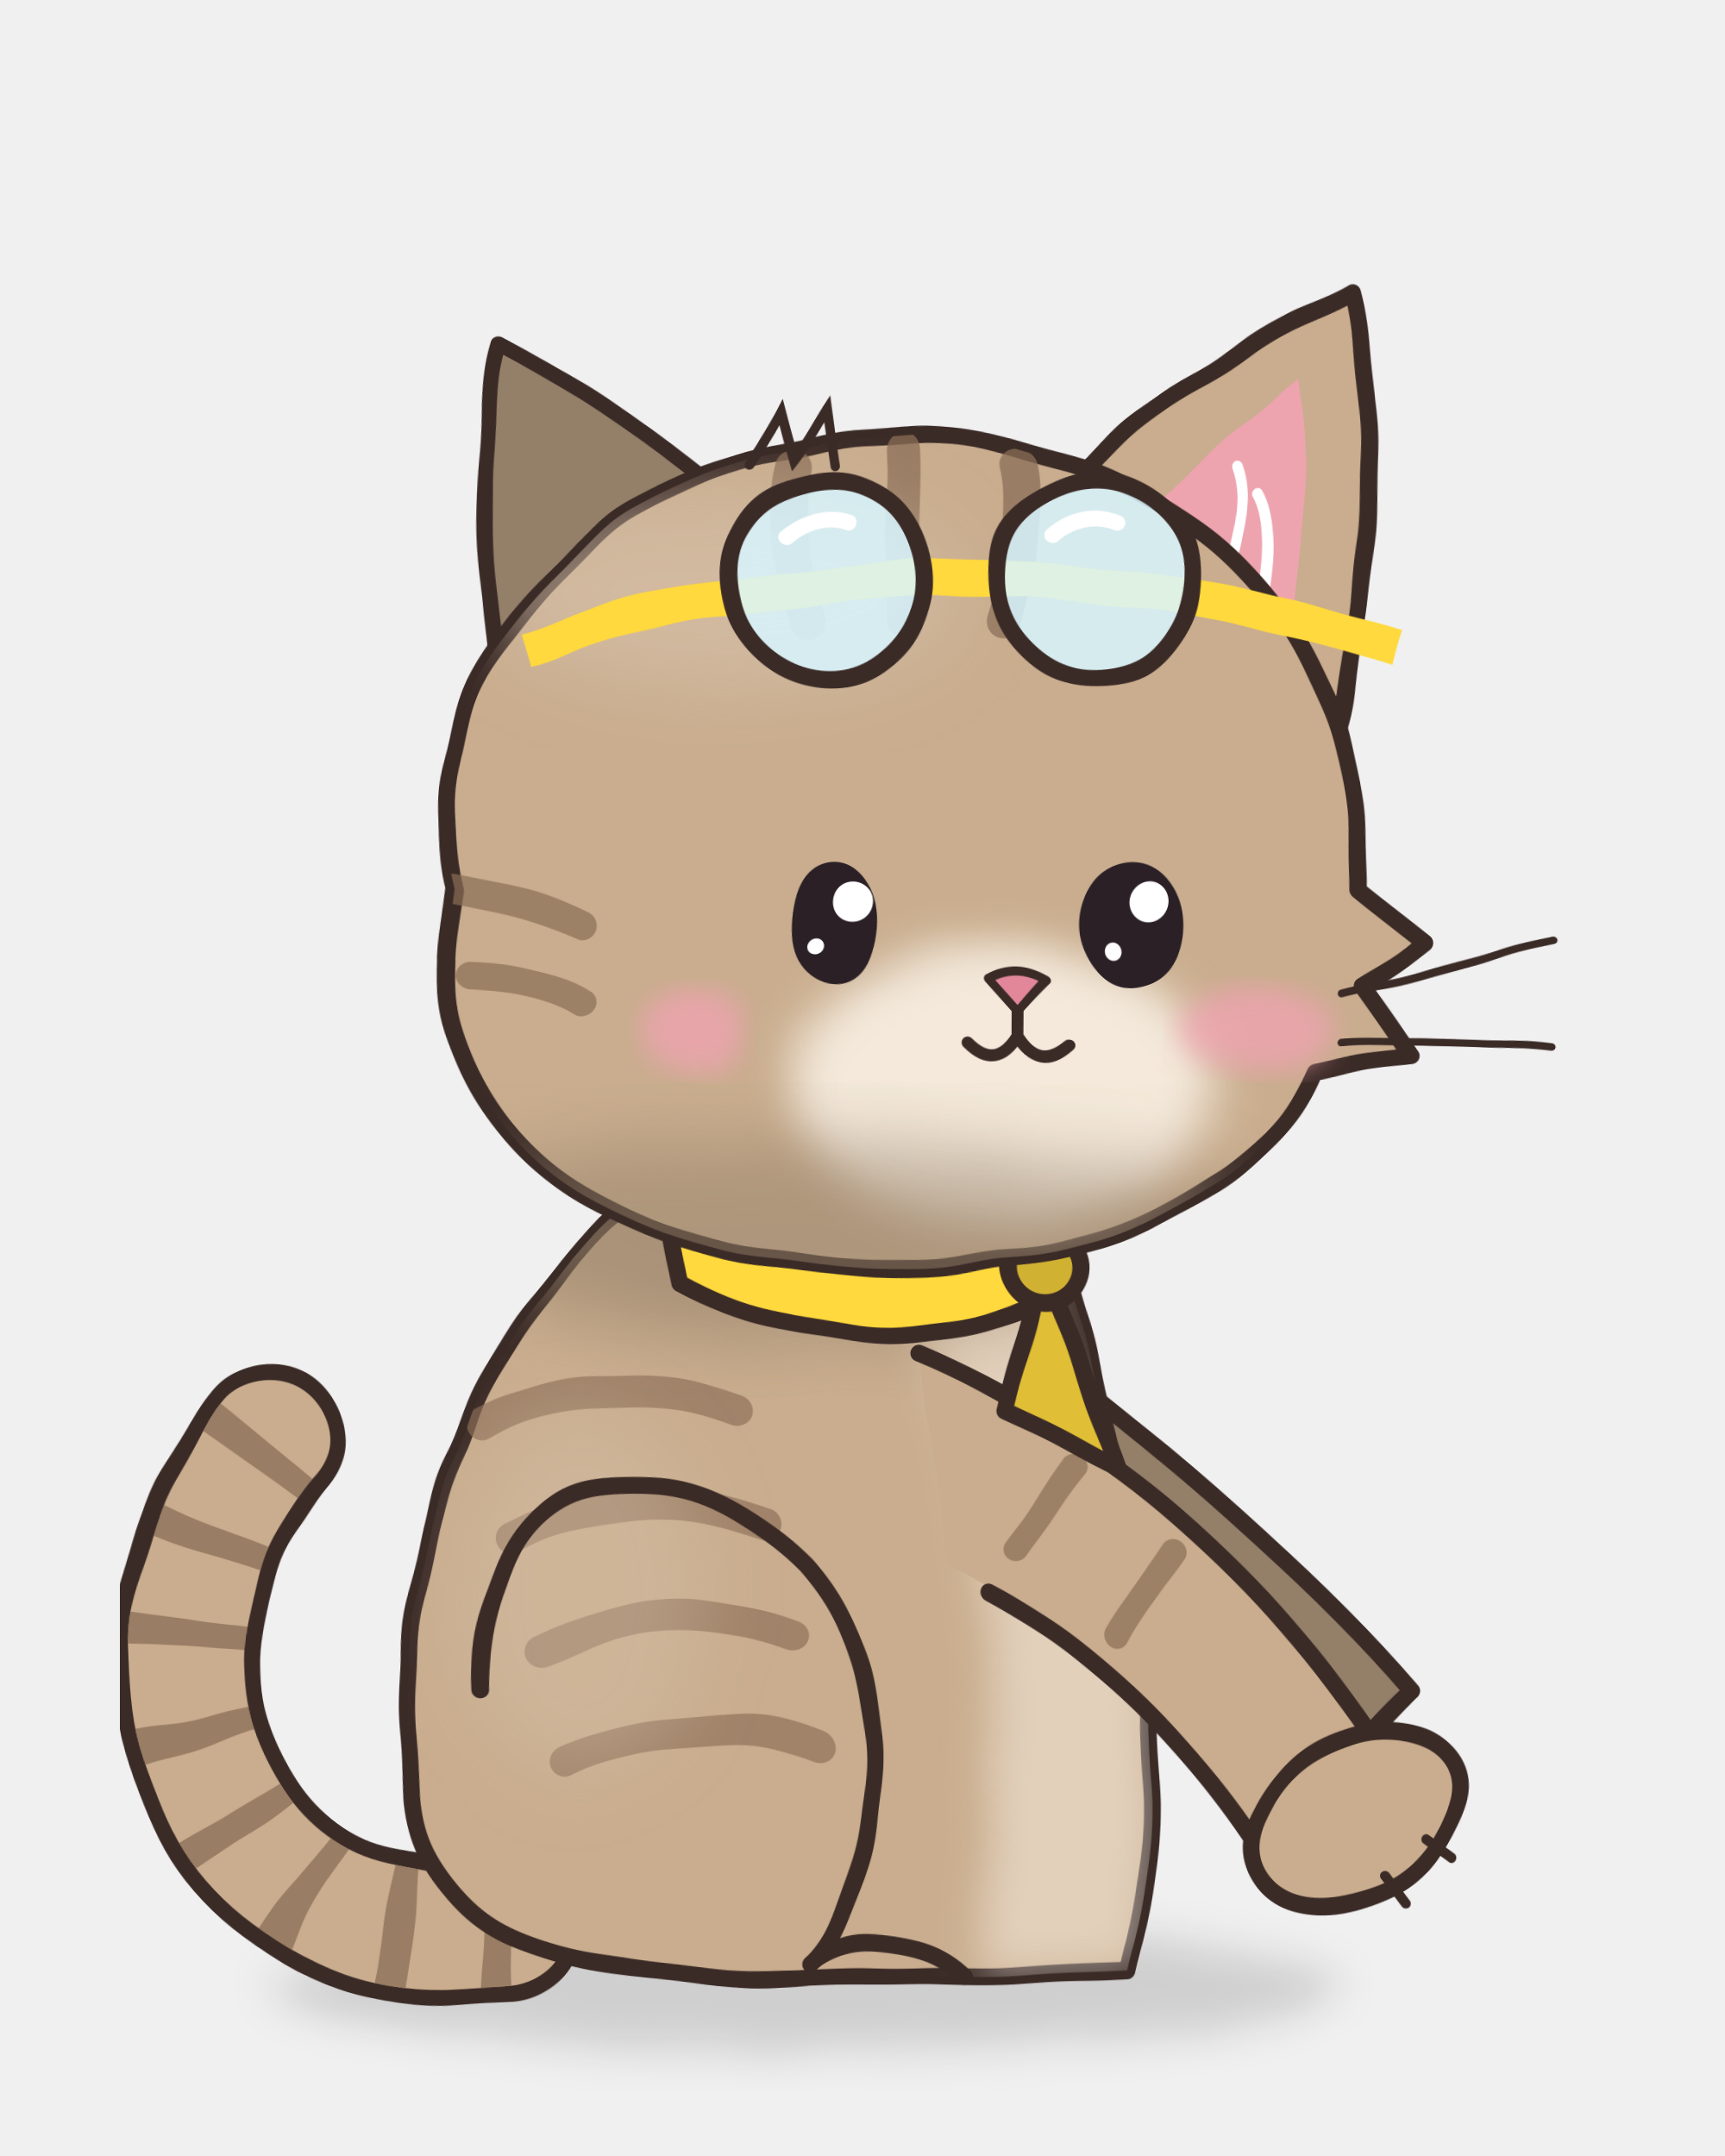
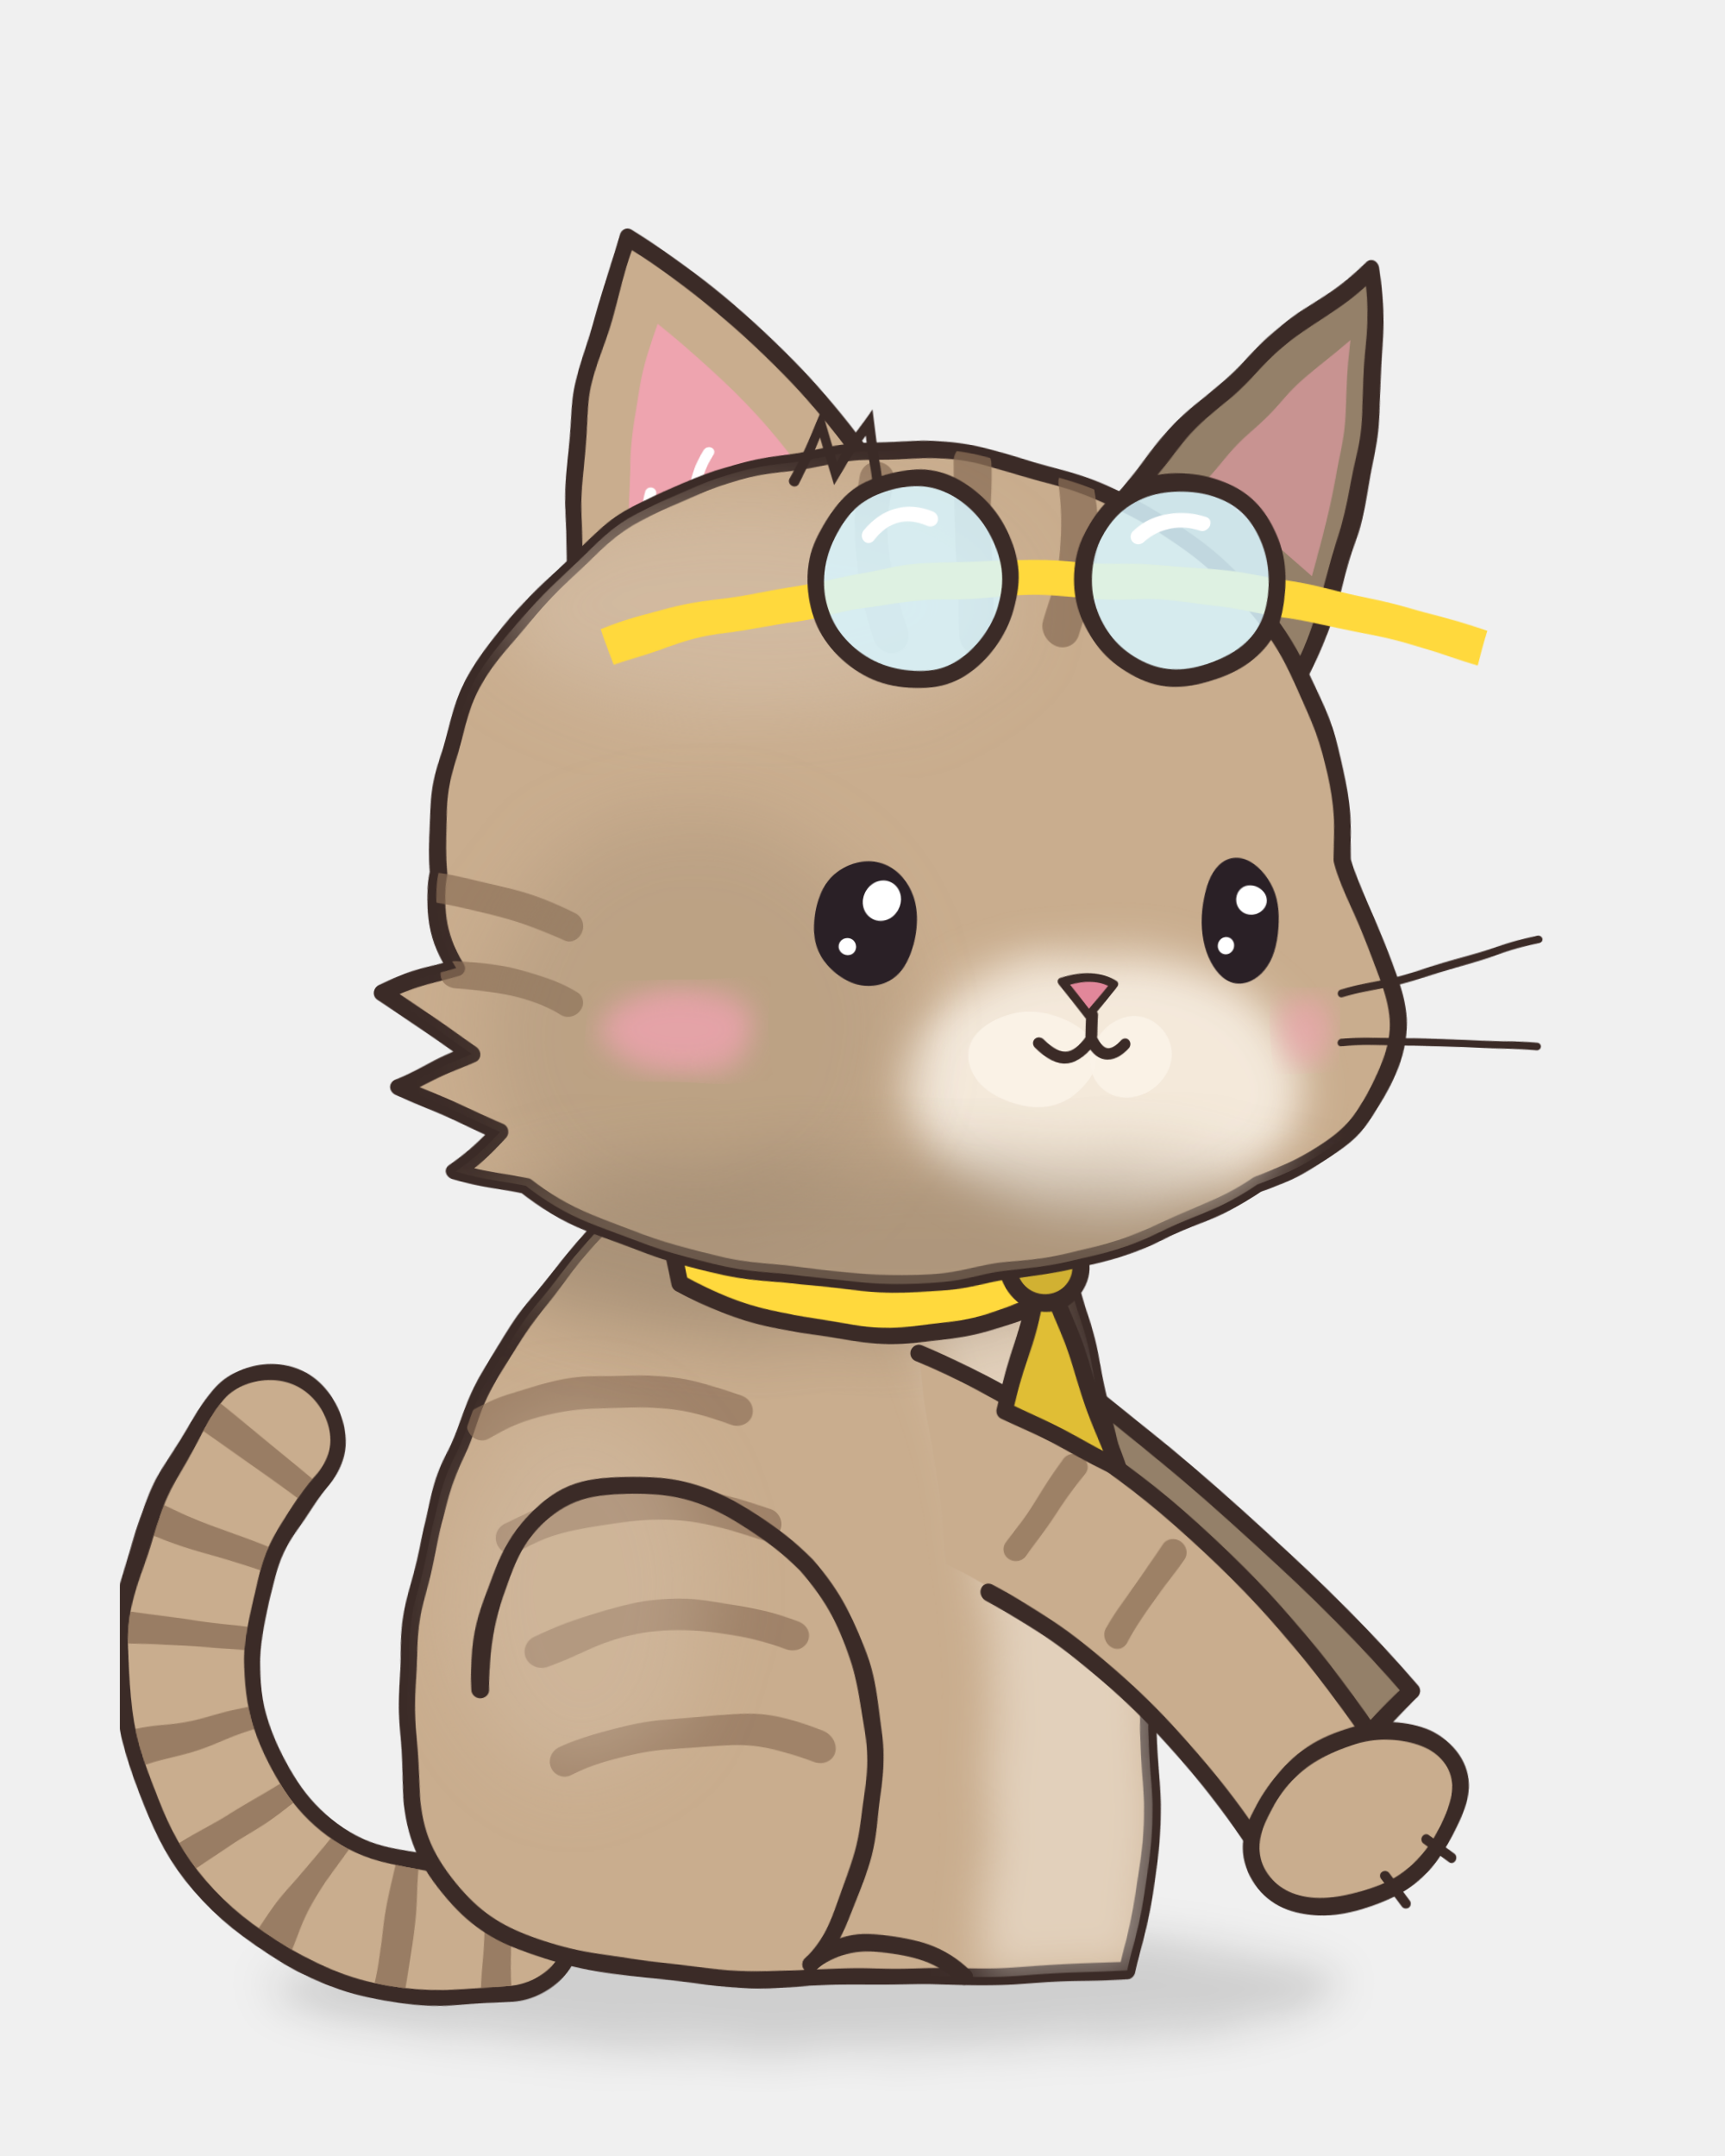
<svg xmlns="http://www.w3.org/2000/svg" viewBox="-104 -252 208 260">
  <defs>
    <filter id="ink" x="-5%" y="-5%" width="110%" height="110%">
      <feTurbulence type="fractalNoise" baseFrequency=".05" numOctaves="2" seed="3" result="n" />
      <feDisplacementMap in="SourceGraphic" in2="n" scale="2.2" />
    </filter>
    <filter id="pencil">
      <feTurbulence type="fractalNoise" baseFrequency="1.1 .35" numOctaves="2" seed="5" />
      <feColorMatrix values="0 0 0 0 .25  0 0 0 0 .2  0 0 0 0 .18  0 0 0 .22 -.02" />
      <feComposite in2="SourceGraphic" operator="in" />
    </filter>
    <filter id="blur1">
      <feGaussianBlur stdDeviation="1" />
    </filter>
    <filter id="blur2">
      <feGaussianBlur stdDeviation="2" />
    </filter>
    <filter id="blur3" x="-30%" y="-30%" width="160%" height="160%">
      <feGaussianBlur stdDeviation="3" />
    </filter>
    <filter id="blur4" x="-30%" y="-30%" width="160%" height="160%">
      <feGaussianBlur stdDeviation="5" />
    </filter>
  </defs>
  <g transform="translate(0 -150) scale(.85) translate(-120 -94)">
    <defs>
      <clipPath id="hsfrutigerwhitecalm">
-         <path d="M62 100 C56 62 88 36 126 36 C164 36 192 62 190 100 L200 108 L191 114 L198 124 L184 126 C174 146 150 154 124 154 C98 154 74 146 64 126 C60 118 60 108 62 100 Z" />
+         <path d="M60 98 C58 60 90 38 124 38 C160 38 188 60 188 96 C190 104 196 112 196 120 C196 130 188 138 176 142 C164 150 144 156 124 156 C102 156 82 150 72 142 L62 140 L68 134 L54 128 L64 123 L52 115 L62 111 C59 106 59 102 60 98 Z" />
      </clipPath>
      <clipPath id="bsfrutigerwhitecalm">
        <path d="M100 138 C68 150 52 194 56 228 C58 250 80 256 112 254 L158 254 C164 232 160 196 150 158 Z" />
      </clipPath>
    </defs>
    <g filter="url(#ink)">
      <ellipse cx="112" cy="256" rx="76" ry="9" fill="#000" opacity=".14" filter="url(#blur3)" />
      <path d="M70 248 C22 252 14 204 36 178" stroke="#3b2b27" stroke-width="21" fill="none" stroke-linecap="round" />
      <path d="M70 248 C22 252 14 204 36 178" stroke="#c9ad8e" stroke-width="16.5" fill="none" stroke-linecap="round" />
      <path d="M70 248 C22 252 14 204 36 178" stroke="#8a6d55" stroke-width="16.5" fill="none" stroke-dasharray="4 10" opacity=".75" />
      <path d="M150 170 C168 184 186 200 198 214 L186 226 C174 214 158 200 146 192 Z" stroke="#3b2b27" stroke-width="2.4" stroke-linejoin="round" stroke-linecap="round" fill="#948069" />
      <path d="M100 138 C68 150 52 194 56 228 C58 250 80 256 112 254 L158 254 C164 232 160 196 150 158 Z" stroke="#3b2b27" stroke-width="2.4" stroke-linejoin="round" stroke-linecap="round" fill="#c9ad8e" />
      <g clip-path="url(#bsfrutigerwhitecalm)">
        <path d="M126 140 C150 150 166 200 160 254 L136 254 C142 210 136 170 120 146Z" fill="#fbf3e8" opacity=".5" filter="url(#blur3)" />
        <path d="M66 176 q18 -8 36 -2" stroke="#8a6d55" stroke-width="4.5" fill="none" stroke-linecap="round" opacity=".65" />
        <path d="M70 192 q18 -8 36 -2" stroke="#8a6d55" stroke-width="4.5" fill="none" stroke-linecap="round" opacity=".65" />
        <path d="M74 208 q18 -8 36 -2" stroke="#8a6d55" stroke-width="4.5" fill="none" stroke-linecap="round" opacity=".65" />
        <path d="M78 224 q18 -8 36 -2" stroke="#8a6d55" stroke-width="4.5" fill="none" stroke-linecap="round" opacity=".65" />
        <ellipse cx="110" cy="150" rx="44" ry="14" fill="#948069" opacity=".6" filter="url(#blur4)" />
        <ellipse cx="80" cy="200" rx="18" ry="26" fill="#d8c3ad" opacity=".35" filter="url(#blur4)" />
      </g>
      <path d="M66 214 C64 182 92 176 112 196 C126 212 124 240 112 252" fill="none" stroke="#3b2b27" stroke-width="2.4" stroke-linejoin="round" stroke-linecap="round" />
      <path d="M112 252 C116 248 128 248 134 254" fill="none" stroke="#3b2b27" stroke-width="2.4" stroke-linejoin="round" stroke-linecap="round" />
      <path d="M128 166 C152 176 176 196 192 220 L176 236 C164 218 148 204 132 196 Z" fill="#c9ad8e" />
      <path d="M128 166 C152 176 176 196 192 220" fill="none" stroke="#3b2b27" stroke-width="2.4" stroke-linejoin="round" stroke-linecap="round" />
      <path d="M176 236 C164 218 150 206 138 200" fill="none" stroke="#3b2b27" stroke-width="2.4" stroke-linejoin="round" stroke-linecap="round" />
      <path d="M150 182 l-8 12 M164 194 l-8 12" stroke="#8a6d55" stroke-width="3.5" stroke-linecap="round" opacity=".7" />
      <ellipse cx="190" cy="232" rx="16" ry="11" stroke="#3b2b27" stroke-width="2.4" stroke-linejoin="round" stroke-linecap="round" fill="#c9ad8e" transform="rotate(-30 190 232)" />
      <path d="M194 240 l3 4 M200 235 l4 3" stroke="#3b2b27" stroke-width="1.4" fill="none" stroke-linecap="round" />
      <path d="M92 144 Q122 160 150 148 L148 158 Q120 170 94 156 Z" stroke="#3b2b27" stroke-width="2.4" stroke-linejoin="round" stroke-linecap="round" fill="#ffd93d" />
      <path d="M146 154 L156 182 L140 174 Z" stroke="#3b2b27" stroke-width="2.4" stroke-linejoin="round" stroke-linecap="round" fill="#e0be35" />
      <circle cx="146" cy="154" r="5" stroke="#3b2b27" stroke-width="2.4" stroke-linejoin="round" stroke-linecap="round" fill="#d1b132" />
-       <g transform="translate(12 6) scale(.9) translate(6 4)">
-         <path d="M60 82 C54 58 52 34 57 15 C76 25 92 37 103 49 Z" stroke="#3b2b27" stroke-width="2.4" stroke-linejoin="round" stroke-linecap="round" fill="#948069" />
+       <path d="M154 48 C166 34 180 20 192 12 C194 32 190 52 182 70 Z" stroke="#3b2b27" stroke-width="2.4" stroke-linejoin="round" stroke-linecap="round" fill="#948069" />
+       <path d="M168 42 C176 34 184 27 189 22 C189 34 187 46 184 56 Z" fill="#f2a3b3" opacity=".55" />
+       <path d="M80 72 C77 50 79 28 87 8 C103 18 117 32 126 48 Z" stroke="#3b2b27" stroke-width="2.4" stroke-linejoin="round" stroke-linecap="round" fill="#c9ad8e" />
+       <path d="M88 62 C86 46 87 32 91 20 C101 28 109 36 116 48 Z" fill="#f2a3b3" opacity=".9" />
+       <path d="M96 54 q-1 -10 2 -16 M102 56 q0 -9 4 -13 M91 56 q-2 -8 -1 -12" stroke="#fff" stroke-width="1.6" fill="none" stroke-linecap="round" />
+       <path d="M60 98 C58 60 90 38 124 38 C160 38 188 60 188 96 C190 104 196 112 196 120 C196 130 188 138 176 142 C164 150 144 156 124 156 C102 156 82 150 72 142 L62 140 L68 134 L54 128 L64 123 L52 115 L62 111 C59 106 59 102 60 98 Z" stroke="#3b2b27" stroke-width="2.4" stroke-linejoin="round" stroke-linecap="round" fill="#c9ad8e" />
+       <g clip-path="url(#hsfrutigerwhitecalm)">
+         <path d="M122 42 q-2 10 2 22 M136 40 v24 M150 42 q2 10 -2 21" stroke="#8a6d55" stroke-width="5" fill="none" stroke-linecap="round" opacity=".75" />
+         <path d="M60 100 q10 1 18 5 M62 112 q10 0 16 4" stroke="#8a6d55" stroke-width="4" fill="none" stroke-linecap="round" opacity=".7" />
+         <ellipse cx="154.031" cy="128" rx="28" ry="19" fill="#fbf3e8" opacity=".85" filter="url(#blur3)" />
+         <ellipse cx="104" cy="60" rx="36" ry="15" fill="#d8c3ad" opacity=".55" filter="url(#blur4)" />
+         <ellipse cx="96" cy="120" rx="30" ry="30" fill="#948069" opacity=".25" filter="url(#blur4)" />
+         <ellipse cx="124" cy="152" rx="70" ry="14" fill="#948069" opacity=".5" filter="url(#blur4)" />
      </g>
-       <g transform="translate(6 0)">
-         <path d="M 180 82 C 186 58 188 34 183 15 C 164 25 148 37 137 49 Z" stroke="#3b2b27" stroke-width="2.4" stroke-linejoin="round" stroke-linecap="round" fill="#c9ad8e" />
-         <path d="M 173 72 C 177 54 178 40 176 28 C 165 36 156 44 148 52 Z" fill="#f2a3b3" opacity=".9" />
-         <path d="M166 56 q3 -10 1 -16 M171 58 q2 -9 -1 -14" stroke="#fff" stroke-width="1.6" fill="none" stroke-linecap="round" />
-       </g>
-       <path d="M62 100 C56 62 88 36 126 36 C164 36 192 62 190 100 L200 108 L191 114 L198 124 L184 126 C174 146 150 154 124 154 C98 154 74 146 64 126 C60 118 60 108 62 100 Z" stroke="#3b2b27" stroke-width="2.4" stroke-linejoin="round" stroke-linecap="round" fill="#c9ad8e" />
-       <g clip-path="url(#hsfrutigerwhitecalm)">
-         <path d="M110 40 q-2 10 2 22 M126 38 v24 M142 40 q2 10 -2 22" stroke="#8a6d55" stroke-width="5" fill="none" stroke-linecap="round" opacity=".75" />
-         <path d="M62 100 q10 1 18 5 M64 112 q10 0 16 4" stroke="#8a6d55" stroke-width="4" fill="none" stroke-linecap="round" opacity=".7" />
-         <ellipse cx="140" cy="128" rx="30" ry="20" fill="#fbf3e8" opacity=".85" filter="url(#blur3)" />
-         <ellipse cx="100" cy="58" rx="34" ry="14" fill="#d8c3ad" opacity=".55" filter="url(#blur4)" />
-         <ellipse cx="110" cy="150" rx="70" ry="14" fill="#948069" opacity=".5" filter="url(#blur4)" />
-       </g>
-       <path d="M104 40 l4 -8 l2 7 l5 -7 l1 8" stroke="#3b2b27" stroke-width="1.4" fill="none" stroke-linecap="round" />
-       <ellipse cx="116" cy="105" rx="6.232" ry="8.74" fill="#2a2026" />
-       <circle cx="118.66" cy="101.96" r="2.888" fill="#fff" />
-       <circle cx="113.507" cy="108.42" r="1.216" fill="#fff" />
-       <ellipse cx="158" cy="105" rx="7.6" ry="8.74" fill="#2a2026" />
-       <circle cx="160.66" cy="101.96" r="2.888" fill="#fff" />
-       <circle cx="154.96" cy="108.42" r="1.216" fill="#fff" />
-       <ellipse cx="96" cy="120" rx="7.7" ry="6" fill="#f2a3b3" opacity=".75" filter="url(#blur2)" />
-       <ellipse cx="176" cy="120" rx="11" ry="6" fill="#f2a3b3" opacity=".75" filter="url(#blur2)" />
-       <path d="M138 113 Q142 111 146 113 L142 117.5 Z" fill="#e2879a" stroke="#3b2b27" stroke-width="1.2" stroke-linejoin="round" />
-       <path d="M142 117.5 v3 M135 122 Q139 126 142 121 Q145 126 149 122" stroke="#3b2b27" fill="none" stroke-linecap="round" stroke-linejoin="round" stroke-width="1.7" />
-       <path d="M188 115 q16 -3.2 30 -7.6" stroke="#3b2b27" stroke-width="1.1" fill="none" stroke-linecap="round" />
-       <path d="M188 122 q16 -0.4 30 0.8" stroke="#3b2b27" stroke-width="1.1" fill="none" stroke-linecap="round" />
-       <g transform="translate(14 0)">
+       <path d="M110 42 l4 -8 l2 7 l5 -7 l1 8" stroke="#3b2b27" stroke-width="1.4" fill="none" stroke-linecap="round" />
+       <ellipse cx="120.65" cy="105" rx="7.6" ry="8.74" fill="#2a2026" />
+       <circle cx="122.93" cy="101.96" r="2.888" fill="#fff" />
+       <circle cx="117.99" cy="108.42" r="1.216" fill="#fff" />
+       <ellipse cx="173.737" cy="105" rx="5.5" ry="8.74" fill="#2a2026" />
+       <circle cx="175.387" cy="101.96" r="2.09" fill="#fff" />
+       <circle cx="171.812" cy="108.42" r="1.216" fill="#fff" />
+       <ellipse cx="93.954" cy="120" rx="11" ry="6" fill="#f2a3b3" opacity=".75" filter="url(#blur2)" />
+       <ellipse cx="182.868" cy="120" rx="4" ry="5" fill="#f2a3b3" opacity=".6" filter="url(#blur2)" />
+       <ellipse cx="144.031" cy="124" rx="9" ry="6.5" fill="#fbf3e8" opacity=".9" />
+       <ellipse cx="158.031" cy="124" rx="6" ry="6" fill="#fbf3e8" opacity=".9" />
+       <path d="M148.031 113 Q152.031 111 155.031 113 L151.531 117.5 Z" fill="#e2879a" stroke="#3b2b27" stroke-width="1.2" stroke-linejoin="round" />
+       <path d="M152.031 117.5 v3 M145.031 122 Q149.031 126 152.031 121 Q154.031 125 157.031 122" stroke="#3b2b27" fill="none" stroke-linecap="round" stroke-linejoin="round" stroke-width="1.7" />
+       <path d="M188 115 q14 -3.2 28 -7.6" stroke="#3b2b27" stroke-width="1.1" fill="none" stroke-linecap="round" />
+       <path d="M188 122 q14 -0.4 28 0.8" stroke="#3b2b27" stroke-width="1.1" fill="none" stroke-linecap="round" />
+       <g transform="translate(26 0)">
        <path d="M58 66 Q120 46 182 66" stroke="#ffd93d" stroke-width="5" fill="none" />
        <circle cx="101" cy="56" r="14" stroke="#3b2b27" stroke-width="2.4" stroke-linejoin="round" stroke-linecap="round" fill="#d8f6ff" fill-opacity=".85" />
        <circle cx="139" cy="56" r="14" stroke="#3b2b27" stroke-width="2.4" stroke-linejoin="round" stroke-linecap="round" fill="#d8f6ff" fill-opacity=".85" />
        <path d="M95 50 q4 -4 9 -2 M133 50 q4 -4 9 -2" stroke="#fff" stroke-width="2.2" fill="none" stroke-linecap="round" />
      </g>
    </g>
  </g>
</svg>
